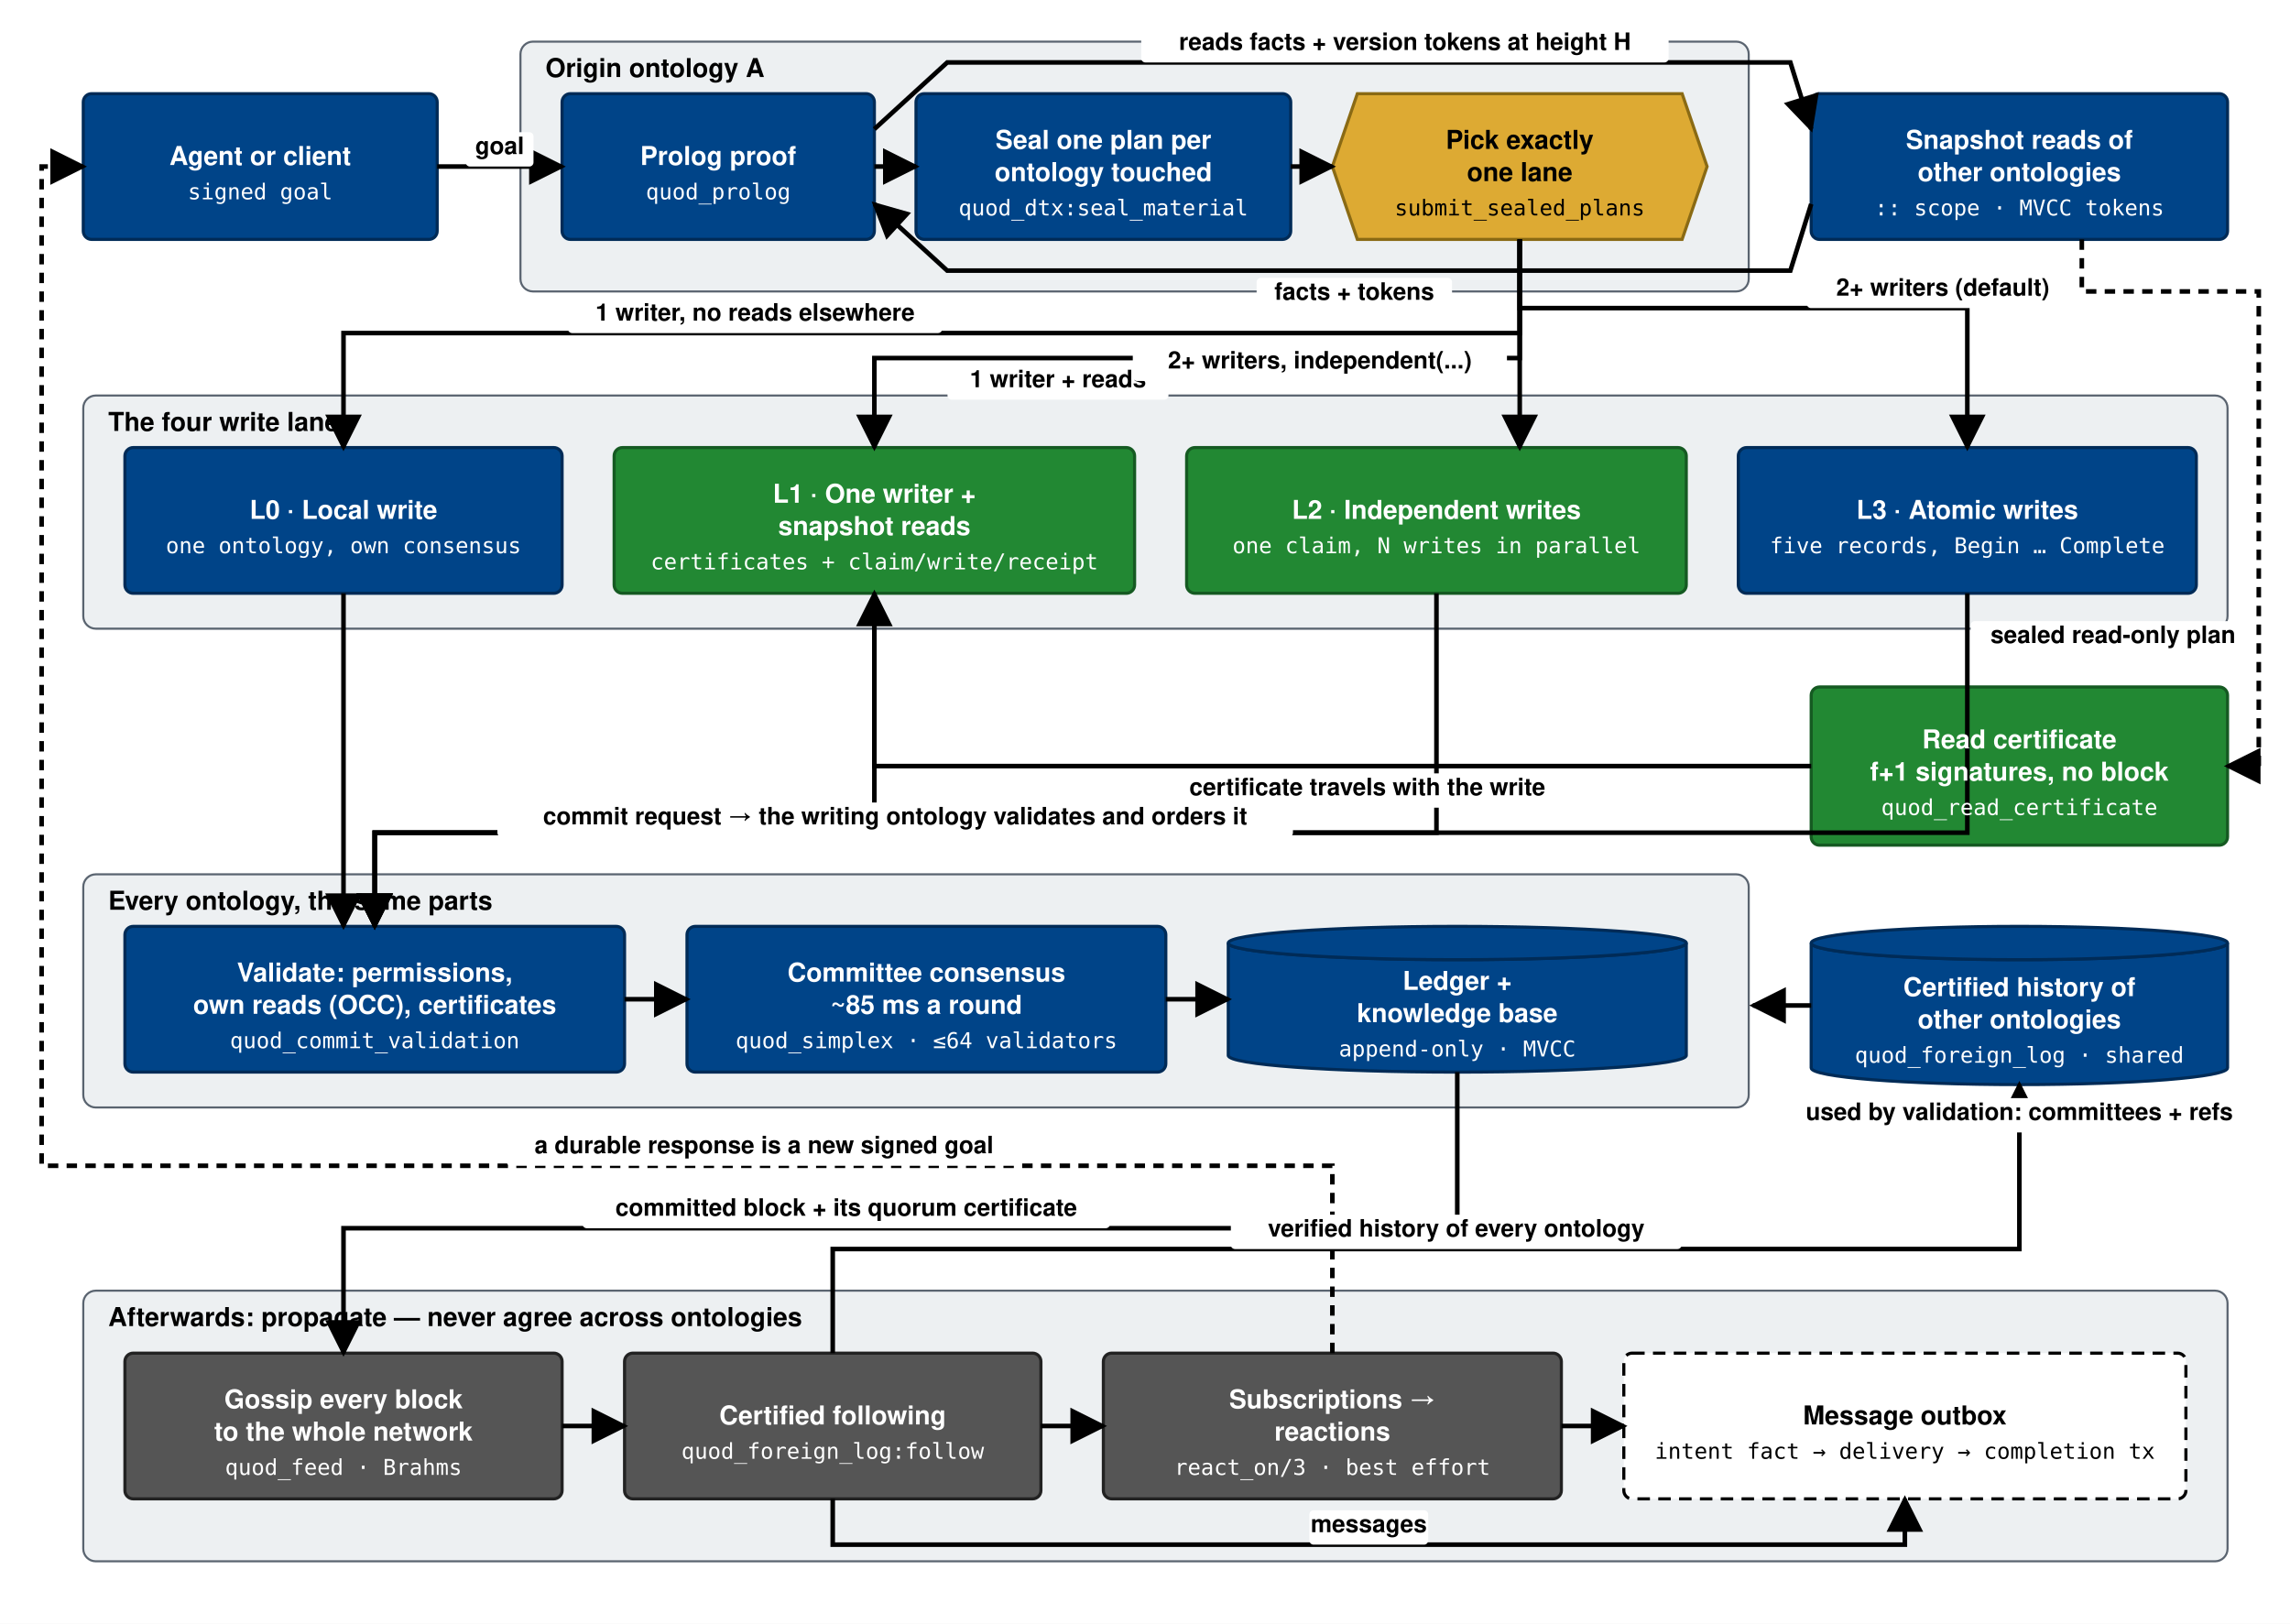
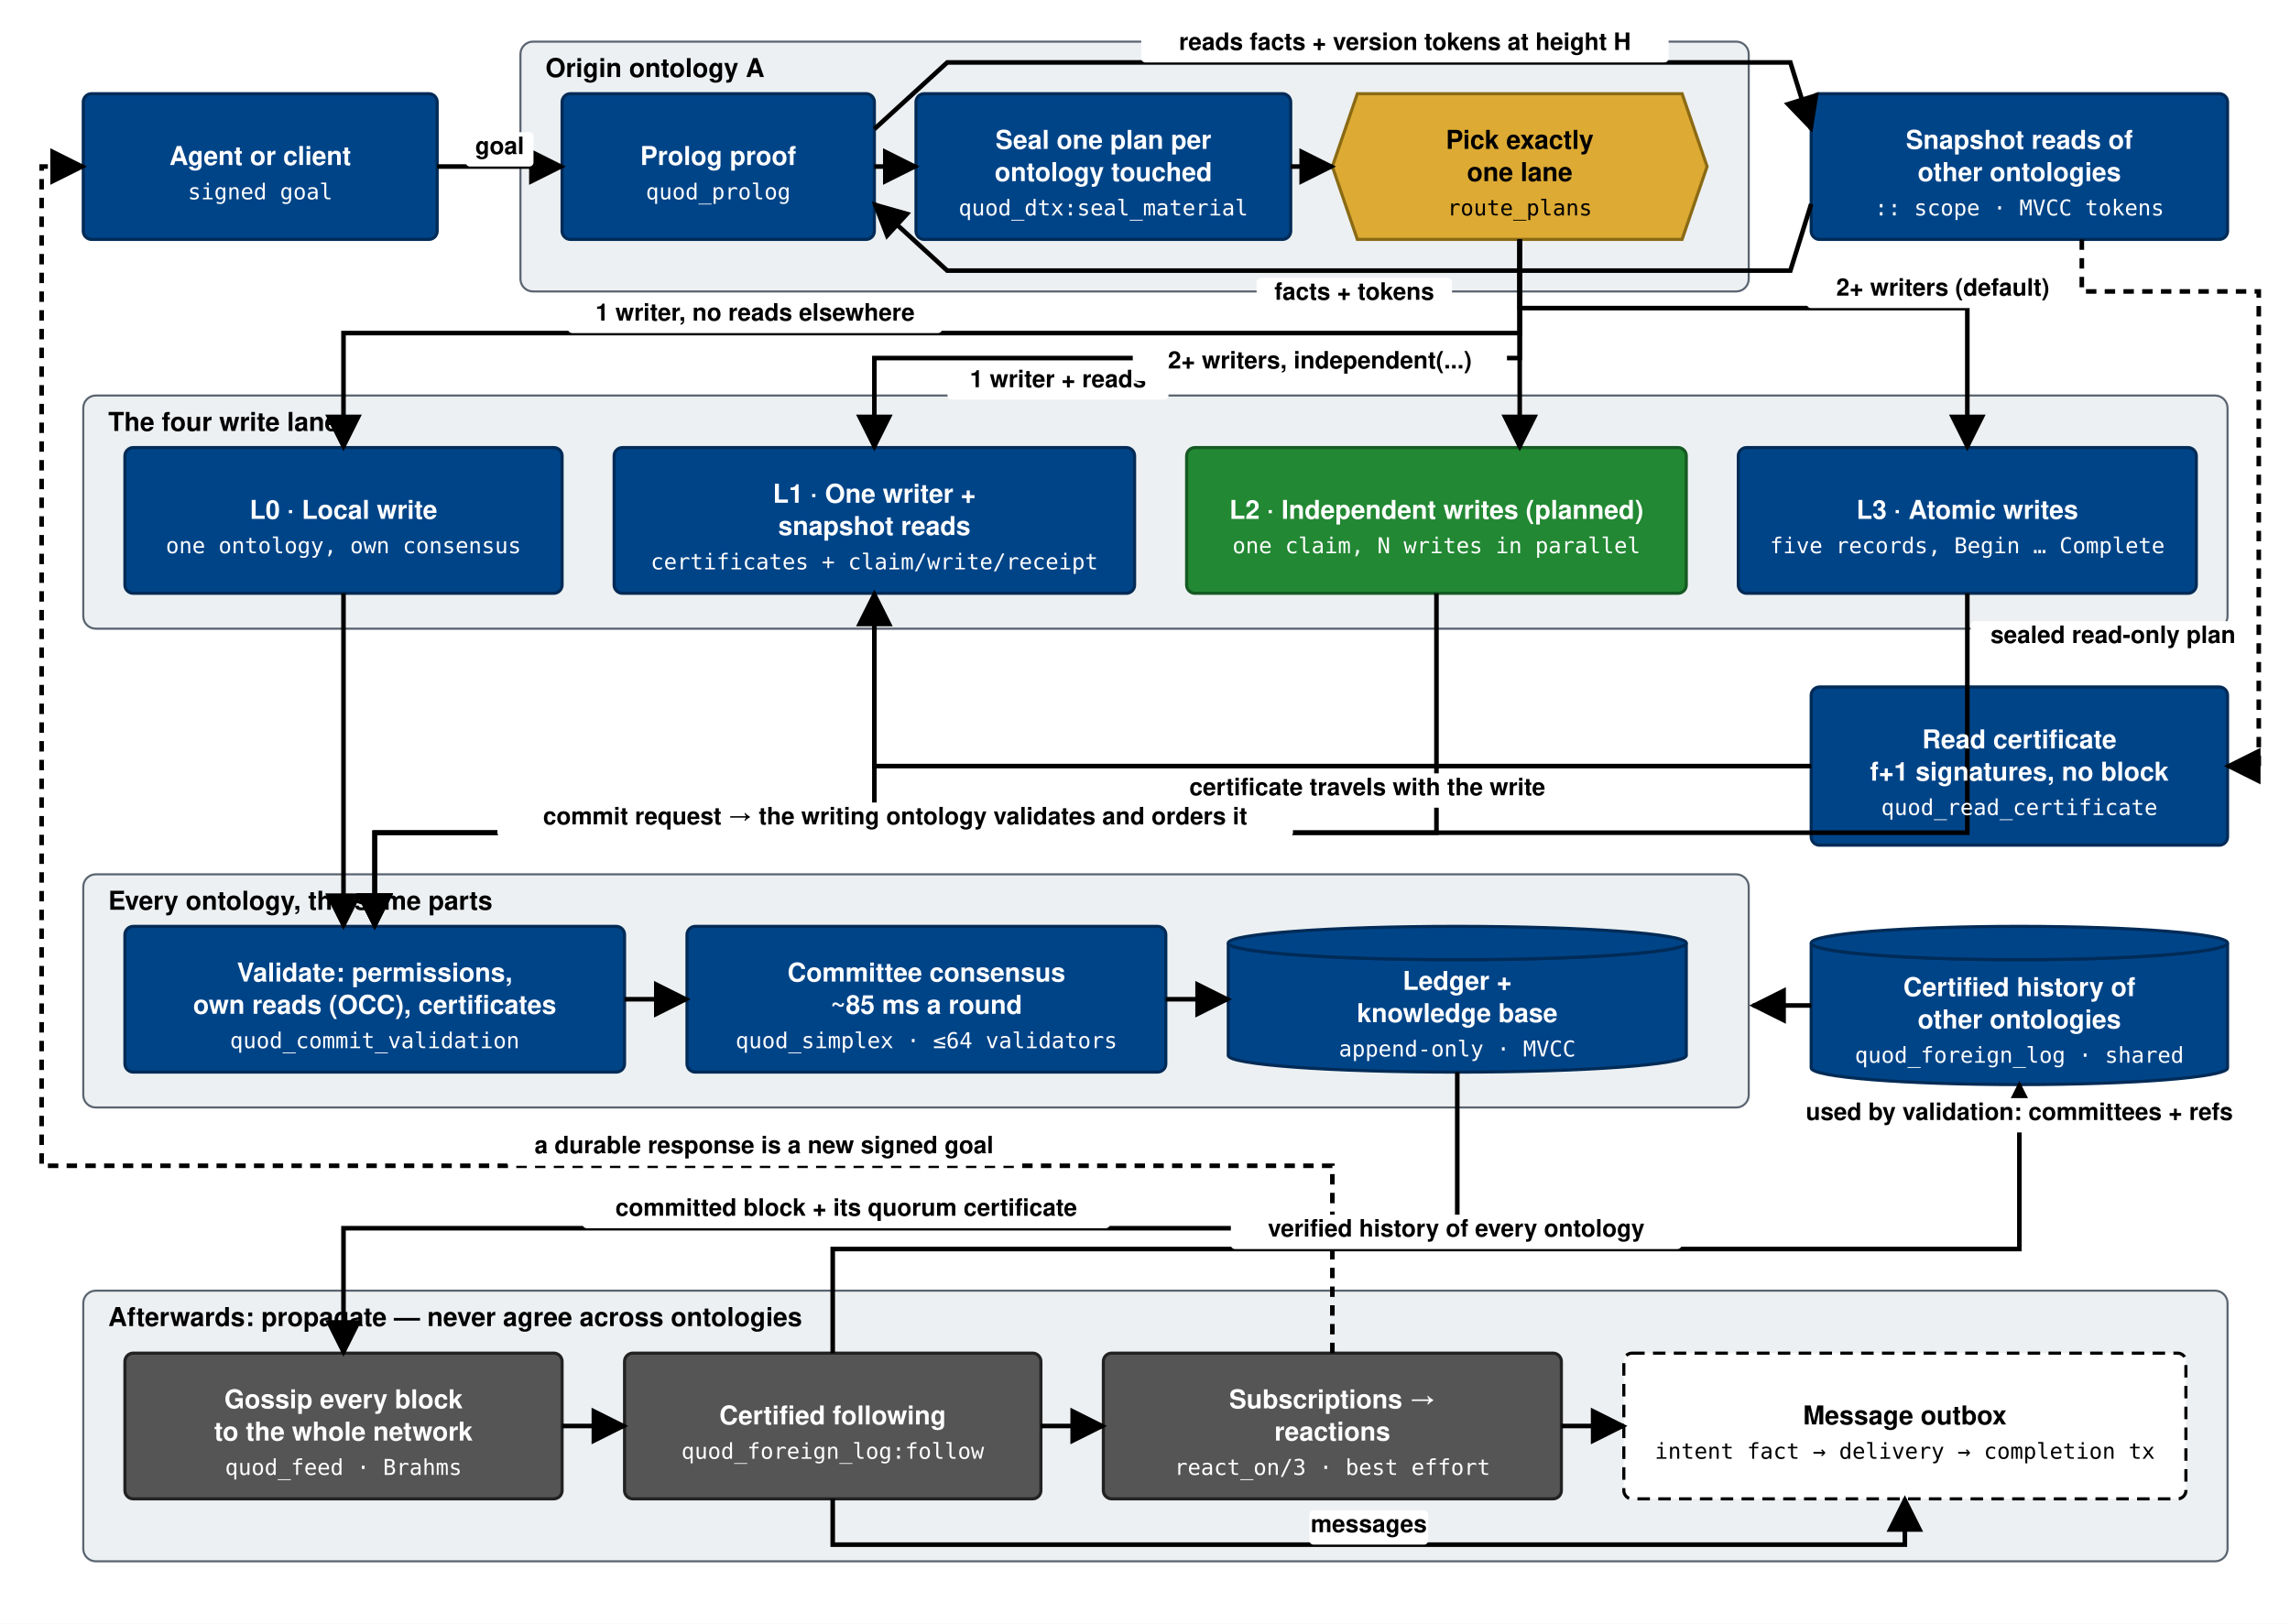
<svg xmlns="http://www.w3.org/2000/svg" viewBox="0 0 1100 780" width="1100" height="780" role="img" aria-label="Overview: a signed goal is proved, sealed, routed to one of four write lanes, committed by each ontology's own committee, then propagated without cross-ontology agreement.">
  <rect x="0" y="0" width="1100" height="780" fill="#FFFFFF" />
  <defs>
    <marker id="ah" viewBox="0 0 10 10" refX="9" refY="5" markerWidth="8" markerHeight="8" orient="auto-start-reverse">
      <path d="M0,0 L10,5 L0,10 z" fill="#000000" />
    </marker>
  </defs>
  <rect x="250" y="20" width="590" height="120" rx="6" fill="#EDF0F2" stroke="#5A6470" stroke-width="1" />
  <text x="262" y="37" text-anchor="start" fill="#000000" font-family="'IBM Plex Sans', 'Segoe UI', Helvetica, Arial, sans-serif" font-size="12.5" font-weight="700">Origin ontology A</text>
  <rect x="40" y="190" width="1030" height="112" rx="6" fill="#EDF0F2" stroke="#5A6470" stroke-width="1" />
  <text x="52" y="207" text-anchor="start" fill="#000000" font-family="'IBM Plex Sans', 'Segoe UI', Helvetica, Arial, sans-serif" font-size="12.5" font-weight="700">The four write lanes</text>
  <rect x="40" y="420" width="800" height="112" rx="6" fill="#EDF0F2" stroke="#5A6470" stroke-width="1" />
  <text x="52" y="437" text-anchor="start" fill="#000000" font-family="'IBM Plex Sans', 'Segoe UI', Helvetica, Arial, sans-serif" font-size="12.5" font-weight="700">Every ontology, the same parts</text>
  <rect x="40" y="620" width="1030" height="130" rx="6" fill="#EDF0F2" stroke="#5A6470" stroke-width="1" />
  <text x="52" y="637" text-anchor="start" fill="#000000" font-family="'IBM Plex Sans', 'Segoe UI', Helvetica, Arial, sans-serif" font-size="12.5" font-weight="700">Afterwards: propagate — never agree across ontologies</text>
  <rect x="40" y="45" width="170" height="70" rx="4" fill="#004488" stroke="#002B57" stroke-width="1.5" />
  <rect x="270" y="45" width="150" height="70" rx="4" fill="#004488" stroke="#002B57" stroke-width="1.5" />
  <rect x="440" y="45" width="180" height="70" rx="4" fill="#004488" stroke="#002B57" stroke-width="1.5" />
  <polygon points="652,45 808,45 820,80.0 808,115 652,115 640,80.0" fill="#DDAA33" stroke="#8A6A14" stroke-width="1.5" />
  <rect x="870" y="45" width="200" height="70" rx="4" fill="#004488" stroke="#002B57" stroke-width="1.5" />
  <path d="M210,80 L270,80" fill="none" stroke="#000000" stroke-width="2.2" marker-end="url(#ah)" />
  <path d="M420,80 L440,80" fill="none" stroke="#000000" stroke-width="2.2" marker-end="url(#ah)" />
  <path d="M620,80 L640,80" fill="none" stroke="#000000" stroke-width="2.2" marker-end="url(#ah)" />
  <path d="M420,62 L455,30 L860,30 L870,62" fill="none" stroke="#000000" stroke-width="2.2" marker-end="url(#ah)" />
  <path d="M870,98 L860,130 L455,130 L420,98" fill="none" stroke="#000000" stroke-width="2.2" marker-end="url(#ah)" />
  <rect x="60" y="215" width="210" height="70" rx="4" fill="#004488" stroke="#002B57" stroke-width="1.5" />
-   <rect x="295" y="215" width="250" height="70" rx="4" fill="#228833" stroke="#155A22" stroke-width="1.5" />
+   <rect x="295" y="215" width="250" height="70" rx="4" fill="#004488" stroke="#002B57" stroke-width="1.5" />
  <rect x="570" y="215" width="240" height="70" rx="4" fill="#228833" stroke="#155A22" stroke-width="1.5" />
  <rect x="835" y="215" width="220" height="70" rx="4" fill="#004488" stroke="#002B57" stroke-width="1.5" />
  <path d="M730,115 L730,160 L165,160 L165,215" fill="none" stroke="#000000" stroke-width="2.2" marker-end="url(#ah)" />
  <path d="M730,115 L730,172 L420,172 L420,215" fill="none" stroke="#000000" stroke-width="2.2" marker-end="url(#ah)" />
  <path d="M730,115 L730,215" fill="none" stroke="#000000" stroke-width="2.2" marker-end="url(#ah)" />
  <path d="M730,115 L730,148 L945,148 L945,215" fill="none" stroke="#000000" stroke-width="2.2" marker-end="url(#ah)" />
-   <rect x="870" y="330" width="200" height="76" rx="4" fill="#228833" stroke="#155A22" stroke-width="1.5" />
+   <rect x="870" y="330" width="200" height="76" rx="4" fill="#004488" stroke="#002B57" stroke-width="1.5" />
  <path d="M1000,115 L1000,140 L1085,140 L1085,368 L1070,368" fill="none" stroke="#000000" stroke-width="2.2" stroke-dasharray="5 4" marker-end="url(#ah)" />
  <path d="M870,368 L420,368 L420,285" fill="none" stroke="#000000" stroke-width="2.2" marker-end="url(#ah)" />
  <rect x="60" y="445" width="240" height="70" rx="4" fill="#004488" stroke="#002B57" stroke-width="1.5" />
  <rect x="330" y="445" width="230" height="70" rx="4" fill="#004488" stroke="#002B57" stroke-width="1.5" />
  <path d="M590,453 a110.0,8 0 0 0 220,0 v54 a110.0,8 0 0 1 -220,0 z" fill="#004488" stroke="#002B57" stroke-width="1.5" />
  <ellipse cx="700.0" cy="453" rx="110.0" ry="8" fill="#004488" stroke="#002B57" stroke-width="1.5" />
  <path d="M300,480 L330,480" fill="none" stroke="#000000" stroke-width="2.2" marker-end="url(#ah)" />
  <path d="M560,480 L590,480" fill="none" stroke="#000000" stroke-width="2.2" marker-end="url(#ah)" />
  <path d="M165,285 L165,445" fill="none" stroke="#000000" stroke-width="2.2" marker-end="url(#ah)" />
  <path d="M420,285 L420,400 L180,400 L180,445" fill="none" stroke="#000000" stroke-width="2.2" marker-end="url(#ah)" />
  <path d="M690,285 L690,400 L180,400 L180,445" fill="none" stroke="#000000" stroke-width="2.2" marker-end="url(#ah)" />
  <path d="M945,285 L945,400 L180,400 L180,445" fill="none" stroke="#000000" stroke-width="2.2" marker-end="url(#ah)" />
  <path d="M870,453 a100.0,8 0 0 0 200,0 v60 a100.0,8 0 0 1 -200,0 z" fill="#004488" stroke="#002B57" stroke-width="1.5" />
  <ellipse cx="970.0" cy="453" rx="100.0" ry="8" fill="#004488" stroke="#002B57" stroke-width="1.5" />
  <path d="M870,483 L842,483" fill="none" stroke="#000000" stroke-width="2.2" marker-end="url(#ah)" />
  <rect x="60" y="650" width="210" height="70" rx="4" fill="#555555" stroke="#222222" stroke-width="1.5" />
  <rect x="300" y="650" width="200" height="70" rx="4" fill="#555555" stroke="#222222" stroke-width="1.5" />
  <rect x="530" y="650" width="220" height="70" rx="4" fill="#555555" stroke="#222222" stroke-width="1.5" />
  <rect x="780" y="650" width="270" height="70" rx="4" fill="#FFFFFF" stroke="#000000" stroke-width="1.5" stroke-dasharray="6 4" />
  <path d="M700,515 L700,590 L165,590 L165,650" fill="none" stroke="#000000" stroke-width="2.2" marker-end="url(#ah)" />
  <path d="M270,685 L300,685" fill="none" stroke="#000000" stroke-width="2.2" marker-end="url(#ah)" />
  <path d="M500,685 L530,685" fill="none" stroke="#000000" stroke-width="2.2" marker-end="url(#ah)" />
  <path d="M400,650 L400,600 L970,600 L970,521" fill="none" stroke="#000000" stroke-width="2.2" marker-end="url(#ah)" />
  <path d="M400,720 L400,742 L915,742 L915,720" fill="none" stroke="#000000" stroke-width="2.2" marker-end="url(#ah)" />
  <path d="M750,685 L780,685" fill="none" stroke="#000000" stroke-width="2.2" marker-end="url(#ah)" />
  <path d="M640,650 L640,560 L20,560 L20,80 L40,80" fill="none" stroke="#000000" stroke-width="2.2" stroke-dasharray="5 4" marker-end="url(#ah)" />
  <text x="125.0" y="79.25" text-anchor="middle" fill="#FFFFFF" font-family="'IBM Plex Sans', 'Segoe UI', Helvetica, Arial, sans-serif" font-size="12.5" font-weight="600">Agent or client</text>
  <text x="125.0" y="95.75" text-anchor="middle" fill="#FFFFFF" font-family="'IBM Plex Mono', Menlo, Consolas, monospace" font-size="10.5" font-weight="normal">signed goal</text>
  <text x="345.0" y="79.25" text-anchor="middle" fill="#FFFFFF" font-family="'IBM Plex Sans', 'Segoe UI', Helvetica, Arial, sans-serif" font-size="12.5" font-weight="600">Prolog proof</text>
  <text x="345.0" y="95.75" text-anchor="middle" fill="#FFFFFF" font-family="'IBM Plex Mono', Menlo, Consolas, monospace" font-size="10.5" font-weight="normal">quod_prolog</text>
  <text x="530.0" y="71.5" text-anchor="middle" fill="#FFFFFF" font-family="'IBM Plex Sans', 'Segoe UI', Helvetica, Arial, sans-serif" font-size="12.5" font-weight="600">Seal one plan per</text>
  <text x="530.0" y="87.0" text-anchor="middle" fill="#FFFFFF" font-family="'IBM Plex Sans', 'Segoe UI', Helvetica, Arial, sans-serif" font-size="12.5" font-weight="600">ontology touched</text>
  <text x="530.0" y="103.5" text-anchor="middle" fill="#FFFFFF" font-family="'IBM Plex Mono', Menlo, Consolas, monospace" font-size="10.5" font-weight="normal">quod_dtx:seal_material</text>
  <text x="730.0" y="71.5" text-anchor="middle" fill="#000000" font-family="'IBM Plex Sans', 'Segoe UI', Helvetica, Arial, sans-serif" font-size="12.5" font-weight="600">Pick exactly</text>
  <text x="730.0" y="87.0" text-anchor="middle" fill="#000000" font-family="'IBM Plex Sans', 'Segoe UI', Helvetica, Arial, sans-serif" font-size="12.5" font-weight="600">one lane</text>
-   <text x="730.0" y="103.5" text-anchor="middle" fill="#000000" font-family="'IBM Plex Mono', Menlo, Consolas, monospace" font-size="10.5" font-weight="normal">submit_sealed_plans</text>
+   <text x="730.0" y="103.5" text-anchor="middle" fill="#000000" font-family="'IBM Plex Mono', Menlo, Consolas, monospace" font-size="10.5" font-weight="normal">route_plans</text>
  <text x="970.0" y="71.5" text-anchor="middle" fill="#FFFFFF" font-family="'IBM Plex Sans', 'Segoe UI', Helvetica, Arial, sans-serif" font-size="12.5" font-weight="600">Snapshot reads of</text>
  <text x="970.0" y="87.0" text-anchor="middle" fill="#FFFFFF" font-family="'IBM Plex Sans', 'Segoe UI', Helvetica, Arial, sans-serif" font-size="12.5" font-weight="600">other ontologies</text>
  <text x="970.0" y="103.5" text-anchor="middle" fill="#FFFFFF" font-family="'IBM Plex Mono', Menlo, Consolas, monospace" font-size="10.5" font-weight="normal">:: scope · MVCC tokens</text>
  <rect x="223.733" y="63.5" width="32.533" height="16.5" fill="#FFFFFF" rx="2" />
  <text x="240.0" y="74.0" text-anchor="middle" fill="#000000" font-family="'IBM Plex Sans', 'Segoe UI', Helvetica, Arial, sans-serif" font-size="11.5" font-weight="600">goal</text>
  <rect x="548.182" y="13.5" width="253.333" height="16.5" fill="#FFFFFF" rx="2" />
  <text x="674.849" y="24.0" text-anchor="middle" fill="#000000" font-family="'IBM Plex Sans', 'Segoe UI', Helvetica, Arial, sans-serif" font-size="11.5" font-weight="600">reads facts + version tokens at height H</text>
  <rect x="603.618" y="133.5" width="93.867" height="16.5" fill="#FFFFFF" rx="2" />
  <text x="650.551" y="144.0" text-anchor="middle" fill="#000000" font-family="'IBM Plex Sans', 'Segoe UI', Helvetica, Arial, sans-serif" font-size="11.5" font-weight="600">facts + tokens</text>
  <text x="165.0" y="249.25" text-anchor="middle" fill="#FFFFFF" font-family="'IBM Plex Sans', 'Segoe UI', Helvetica, Arial, sans-serif" font-size="12.5" font-weight="600">L0 · Local write</text>
  <text x="165.0" y="265.75" text-anchor="middle" fill="#FFFFFF" font-family="'IBM Plex Mono', Menlo, Consolas, monospace" font-size="10.5" font-weight="normal">one ontology, own consensus</text>
  <text x="420.0" y="241.5" text-anchor="middle" fill="#FFFFFF" font-family="'IBM Plex Sans', 'Segoe UI', Helvetica, Arial, sans-serif" font-size="12.5" font-weight="600">L1 · One writer +</text>
  <text x="420.0" y="257.0" text-anchor="middle" fill="#FFFFFF" font-family="'IBM Plex Sans', 'Segoe UI', Helvetica, Arial, sans-serif" font-size="12.5" font-weight="600">snapshot reads</text>
  <text x="420.0" y="273.5" text-anchor="middle" fill="#FFFFFF" font-family="'IBM Plex Mono', Menlo, Consolas, monospace" font-size="10.5" font-weight="normal">certificates + claim/write/receipt</text>
-   <text x="690.0" y="249.25" text-anchor="middle" fill="#FFFFFF" font-family="'IBM Plex Sans', 'Segoe UI', Helvetica, Arial, sans-serif" font-size="12.5" font-weight="600">L2 · Independent writes</text>
+   <text x="690.0" y="249.25" text-anchor="middle" fill="#FFFFFF" font-family="'IBM Plex Sans', 'Segoe UI', Helvetica, Arial, sans-serif" font-size="12.5" font-weight="600">L2 · Independent writes (planned)</text>
  <text x="690.0" y="265.75" text-anchor="middle" fill="#FFFFFF" font-family="'IBM Plex Mono', Menlo, Consolas, monospace" font-size="10.5" font-weight="normal">one claim, N writes in parallel</text>
  <text x="945.0" y="249.25" text-anchor="middle" fill="#FFFFFF" font-family="'IBM Plex Sans', 'Segoe UI', Helvetica, Arial, sans-serif" font-size="12.5" font-weight="600">L3 · Atomic writes</text>
  <text x="945.0" y="265.75" text-anchor="middle" fill="#FFFFFF" font-family="'IBM Plex Mono', Menlo, Consolas, monospace" font-size="10.5" font-weight="normal">five records, Begin … Complete</text>
  <rect x="272.833" y="143.5" width="179.733" height="16.5" fill="#FFFFFF" rx="2" />
  <text x="362.7" y="154.0" text-anchor="middle" fill="#000000" font-family="'IBM Plex Sans', 'Segoe UI', Helvetica, Arial, sans-serif" font-size="11.5" font-weight="600">1 writer, no reads elsewhere</text>
  <rect x="455.133" y="175.5" width="106.133" height="16.5" fill="#FFFFFF" rx="2" />
  <text x="508.2" y="186.0" text-anchor="middle" fill="#000000" font-family="'IBM Plex Sans', 'Segoe UI', Helvetica, Arial, sans-serif" font-size="11.5" font-weight="600">1 writer + reads</text>
  <rect x="544.133" y="166.5" width="179.733" height="16.5" fill="#FFFFFF" rx="2" />
  <text x="634.0" y="177.0" text-anchor="middle" fill="#000000" font-family="'IBM Plex Sans', 'Segoe UI', Helvetica, Arial, sans-serif" font-size="11.5" font-weight="600">2+ writers, independent(...)</text>
  <rect x="867.917" y="131.5" width="130.667" height="16.5" fill="#FFFFFF" rx="2" />
  <text x="933.25" y="142.0" text-anchor="middle" fill="#000000" font-family="'IBM Plex Sans', 'Segoe UI', Helvetica, Arial, sans-serif" font-size="11.5" font-weight="600">2+ writers (default)</text>
  <text x="970.0" y="359.5" text-anchor="middle" fill="#FFFFFF" font-family="'IBM Plex Sans', 'Segoe UI', Helvetica, Arial, sans-serif" font-size="12.5" font-weight="600">Read certificate</text>
  <text x="970.0" y="375.0" text-anchor="middle" fill="#FFFFFF" font-family="'IBM Plex Sans', 'Segoe UI', Helvetica, Arial, sans-serif" font-size="12.5" font-weight="600">f+1 signatures, no block</text>
  <text x="970.0" y="391.5" text-anchor="middle" fill="#FFFFFF" font-family="'IBM Plex Mono', Menlo, Consolas, monospace" font-size="10.5" font-weight="normal">quod_read_certificate</text>
  <rect x="946.6" y="298.37" width="136.8" height="16.5" fill="#FFFFFF" rx="2" />
  <text x="1015.0" y="308.87" text-anchor="middle" fill="#000000" font-family="'IBM Plex Sans', 'Segoe UI', Helvetica, Arial, sans-serif" font-size="11.5" font-weight="600">sealed read-only plan</text>
  <rect x="548.533" y="371.5" width="216.533" height="16.5" fill="#FFFFFF" rx="2" />
  <text x="656.8" y="382.0" text-anchor="middle" fill="#000000" font-family="'IBM Plex Sans', 'Segoe UI', Helvetica, Arial, sans-serif" font-size="11.5" font-weight="600">certificate travels with the write</text>
  <text x="180.0" y="471.5" text-anchor="middle" fill="#FFFFFF" font-family="'IBM Plex Sans', 'Segoe UI', Helvetica, Arial, sans-serif" font-size="12.5" font-weight="600">Validate: permissions,</text>
  <text x="180.0" y="487.0" text-anchor="middle" fill="#FFFFFF" font-family="'IBM Plex Sans', 'Segoe UI', Helvetica, Arial, sans-serif" font-size="12.5" font-weight="600">own reads (OCC), certificates</text>
  <text x="180.0" y="503.5" text-anchor="middle" fill="#FFFFFF" font-family="'IBM Plex Mono', Menlo, Consolas, monospace" font-size="10.5" font-weight="normal">quod_commit_validation</text>
  <text x="445.0" y="471.5" text-anchor="middle" fill="#FFFFFF" font-family="'IBM Plex Sans', 'Segoe UI', Helvetica, Arial, sans-serif" font-size="12.5" font-weight="600">Committee consensus</text>
  <text x="445.0" y="487.0" text-anchor="middle" fill="#FFFFFF" font-family="'IBM Plex Sans', 'Segoe UI', Helvetica, Arial, sans-serif" font-size="12.5" font-weight="600">~85 ms a round</text>
  <text x="445.0" y="503.5" text-anchor="middle" fill="#FFFFFF" font-family="'IBM Plex Mono', Menlo, Consolas, monospace" font-size="10.5" font-weight="normal">quod_simplex · ≤64 validators</text>
  <text x="700.0" y="475.5" text-anchor="middle" fill="#FFFFFF" font-family="'IBM Plex Sans', 'Segoe UI', Helvetica, Arial, sans-serif" font-size="12.5" font-weight="600">Ledger +</text>
  <text x="700.0" y="491.0" text-anchor="middle" fill="#FFFFFF" font-family="'IBM Plex Sans', 'Segoe UI', Helvetica, Arial, sans-serif" font-size="12.5" font-weight="600">knowledge base</text>
  <text x="700.0" y="507.5" text-anchor="middle" fill="#FFFFFF" font-family="'IBM Plex Mono', Menlo, Consolas, monospace" font-size="10.5" font-weight="normal">append-only · MVCC</text>
  <rect x="238.933" y="385.5" width="382.133" height="16.5" fill="#FFFFFF" rx="2" />
  <text x="430" y="396" text-anchor="middle" fill="#000000" font-family="'IBM Plex Sans', 'Segoe UI', Helvetica, Arial, sans-serif" font-size="11.5" font-weight="600">commit request → the writing ontology validates and orders it</text>
  <text x="970.0" y="478.5" text-anchor="middle" fill="#FFFFFF" font-family="'IBM Plex Sans', 'Segoe UI', Helvetica, Arial, sans-serif" font-size="12.5" font-weight="600">Certified history of</text>
  <text x="970.0" y="494.0" text-anchor="middle" fill="#FFFFFF" font-family="'IBM Plex Sans', 'Segoe UI', Helvetica, Arial, sans-serif" font-size="12.5" font-weight="600">other ontologies</text>
  <text x="970.0" y="510.5" text-anchor="middle" fill="#FFFFFF" font-family="'IBM Plex Mono', Menlo, Consolas, monospace" font-size="10.5" font-weight="normal">quod_foreign_log · shared</text>
  <rect x="852.533" y="527.5" width="234.933" height="16.5" fill="#FFFFFF" rx="2" />
  <text x="970.0" y="538.0" text-anchor="middle" fill="#000000" font-family="'IBM Plex Sans', 'Segoe UI', Helvetica, Arial, sans-serif" font-size="11.5" font-weight="600">used by validation: committees + refs</text>
  <text x="165.0" y="676.5" text-anchor="middle" fill="#FFFFFF" font-family="'IBM Plex Sans', 'Segoe UI', Helvetica, Arial, sans-serif" font-size="12.5" font-weight="600">Gossip every block</text>
  <text x="165.0" y="692.0" text-anchor="middle" fill="#FFFFFF" font-family="'IBM Plex Sans', 'Segoe UI', Helvetica, Arial, sans-serif" font-size="12.5" font-weight="600">to the whole network</text>
  <text x="165.0" y="708.5" text-anchor="middle" fill="#FFFFFF" font-family="'IBM Plex Mono', Menlo, Consolas, monospace" font-size="10.5" font-weight="normal">quod_feed · Brahms</text>
  <text x="400.0" y="684.25" text-anchor="middle" fill="#FFFFFF" font-family="'IBM Plex Sans', 'Segoe UI', Helvetica, Arial, sans-serif" font-size="12.5" font-weight="600">Certified following</text>
  <text x="400.0" y="700.75" text-anchor="middle" fill="#FFFFFF" font-family="'IBM Plex Mono', Menlo, Consolas, monospace" font-size="10.5" font-weight="normal">quod_foreign_log:follow</text>
  <text x="640.0" y="676.5" text-anchor="middle" fill="#FFFFFF" font-family="'IBM Plex Sans', 'Segoe UI', Helvetica, Arial, sans-serif" font-size="12.5" font-weight="600">Subscriptions →</text>
  <text x="640.0" y="692.0" text-anchor="middle" fill="#FFFFFF" font-family="'IBM Plex Sans', 'Segoe UI', Helvetica, Arial, sans-serif" font-size="12.5" font-weight="600">reactions</text>
  <text x="640.0" y="708.5" text-anchor="middle" fill="#FFFFFF" font-family="'IBM Plex Mono', Menlo, Consolas, monospace" font-size="10.5" font-weight="normal">react_on/3 · best effort</text>
  <text x="915.0" y="684.25" text-anchor="middle" fill="#000000" font-family="'IBM Plex Sans', 'Segoe UI', Helvetica, Arial, sans-serif" font-size="12.5" font-weight="600">Message outbox</text>
  <text x="915.0" y="700.75" text-anchor="middle" fill="#000000" font-family="'IBM Plex Mono', Menlo, Consolas, monospace" font-size="10.5" font-weight="normal">intent fact → delivery → completion tx</text>
  <rect x="279.833" y="573.5" width="253.333" height="16.5" fill="#FFFFFF" rx="2" />
  <text x="406.5" y="584.0" text-anchor="middle" fill="#000000" font-family="'IBM Plex Sans', 'Segoe UI', Helvetica, Arial, sans-serif" font-size="11.5" font-weight="600">committed block + its quorum certificate</text>
  <rect x="591.233" y="583.5" width="216.533" height="16.5" fill="#FFFFFF" rx="2" />
  <text x="699.5" y="594.0" text-anchor="middle" fill="#000000" font-family="'IBM Plex Sans', 'Segoe UI', Helvetica, Arial, sans-serif" font-size="11.5" font-weight="600">verified history of every ontology</text>
  <rect x="628.967" y="725.5" width="57.067" height="16.5" fill="#FFFFFF" rx="2" />
  <text x="657.5" y="736.0" text-anchor="middle" fill="#000000" font-family="'IBM Plex Sans', 'Segoe UI', Helvetica, Arial, sans-serif" font-size="11.5" font-weight="600">messages</text>
  <rect x="243.4" y="543.5" width="247.2" height="16.5" fill="#FFFFFF" rx="2" />
  <text x="367.0" y="554.0" text-anchor="middle" fill="#000000" font-family="'IBM Plex Sans', 'Segoe UI', Helvetica, Arial, sans-serif" font-size="11.5" font-weight="600">a durable response is a new signed goal</text>
</svg>
